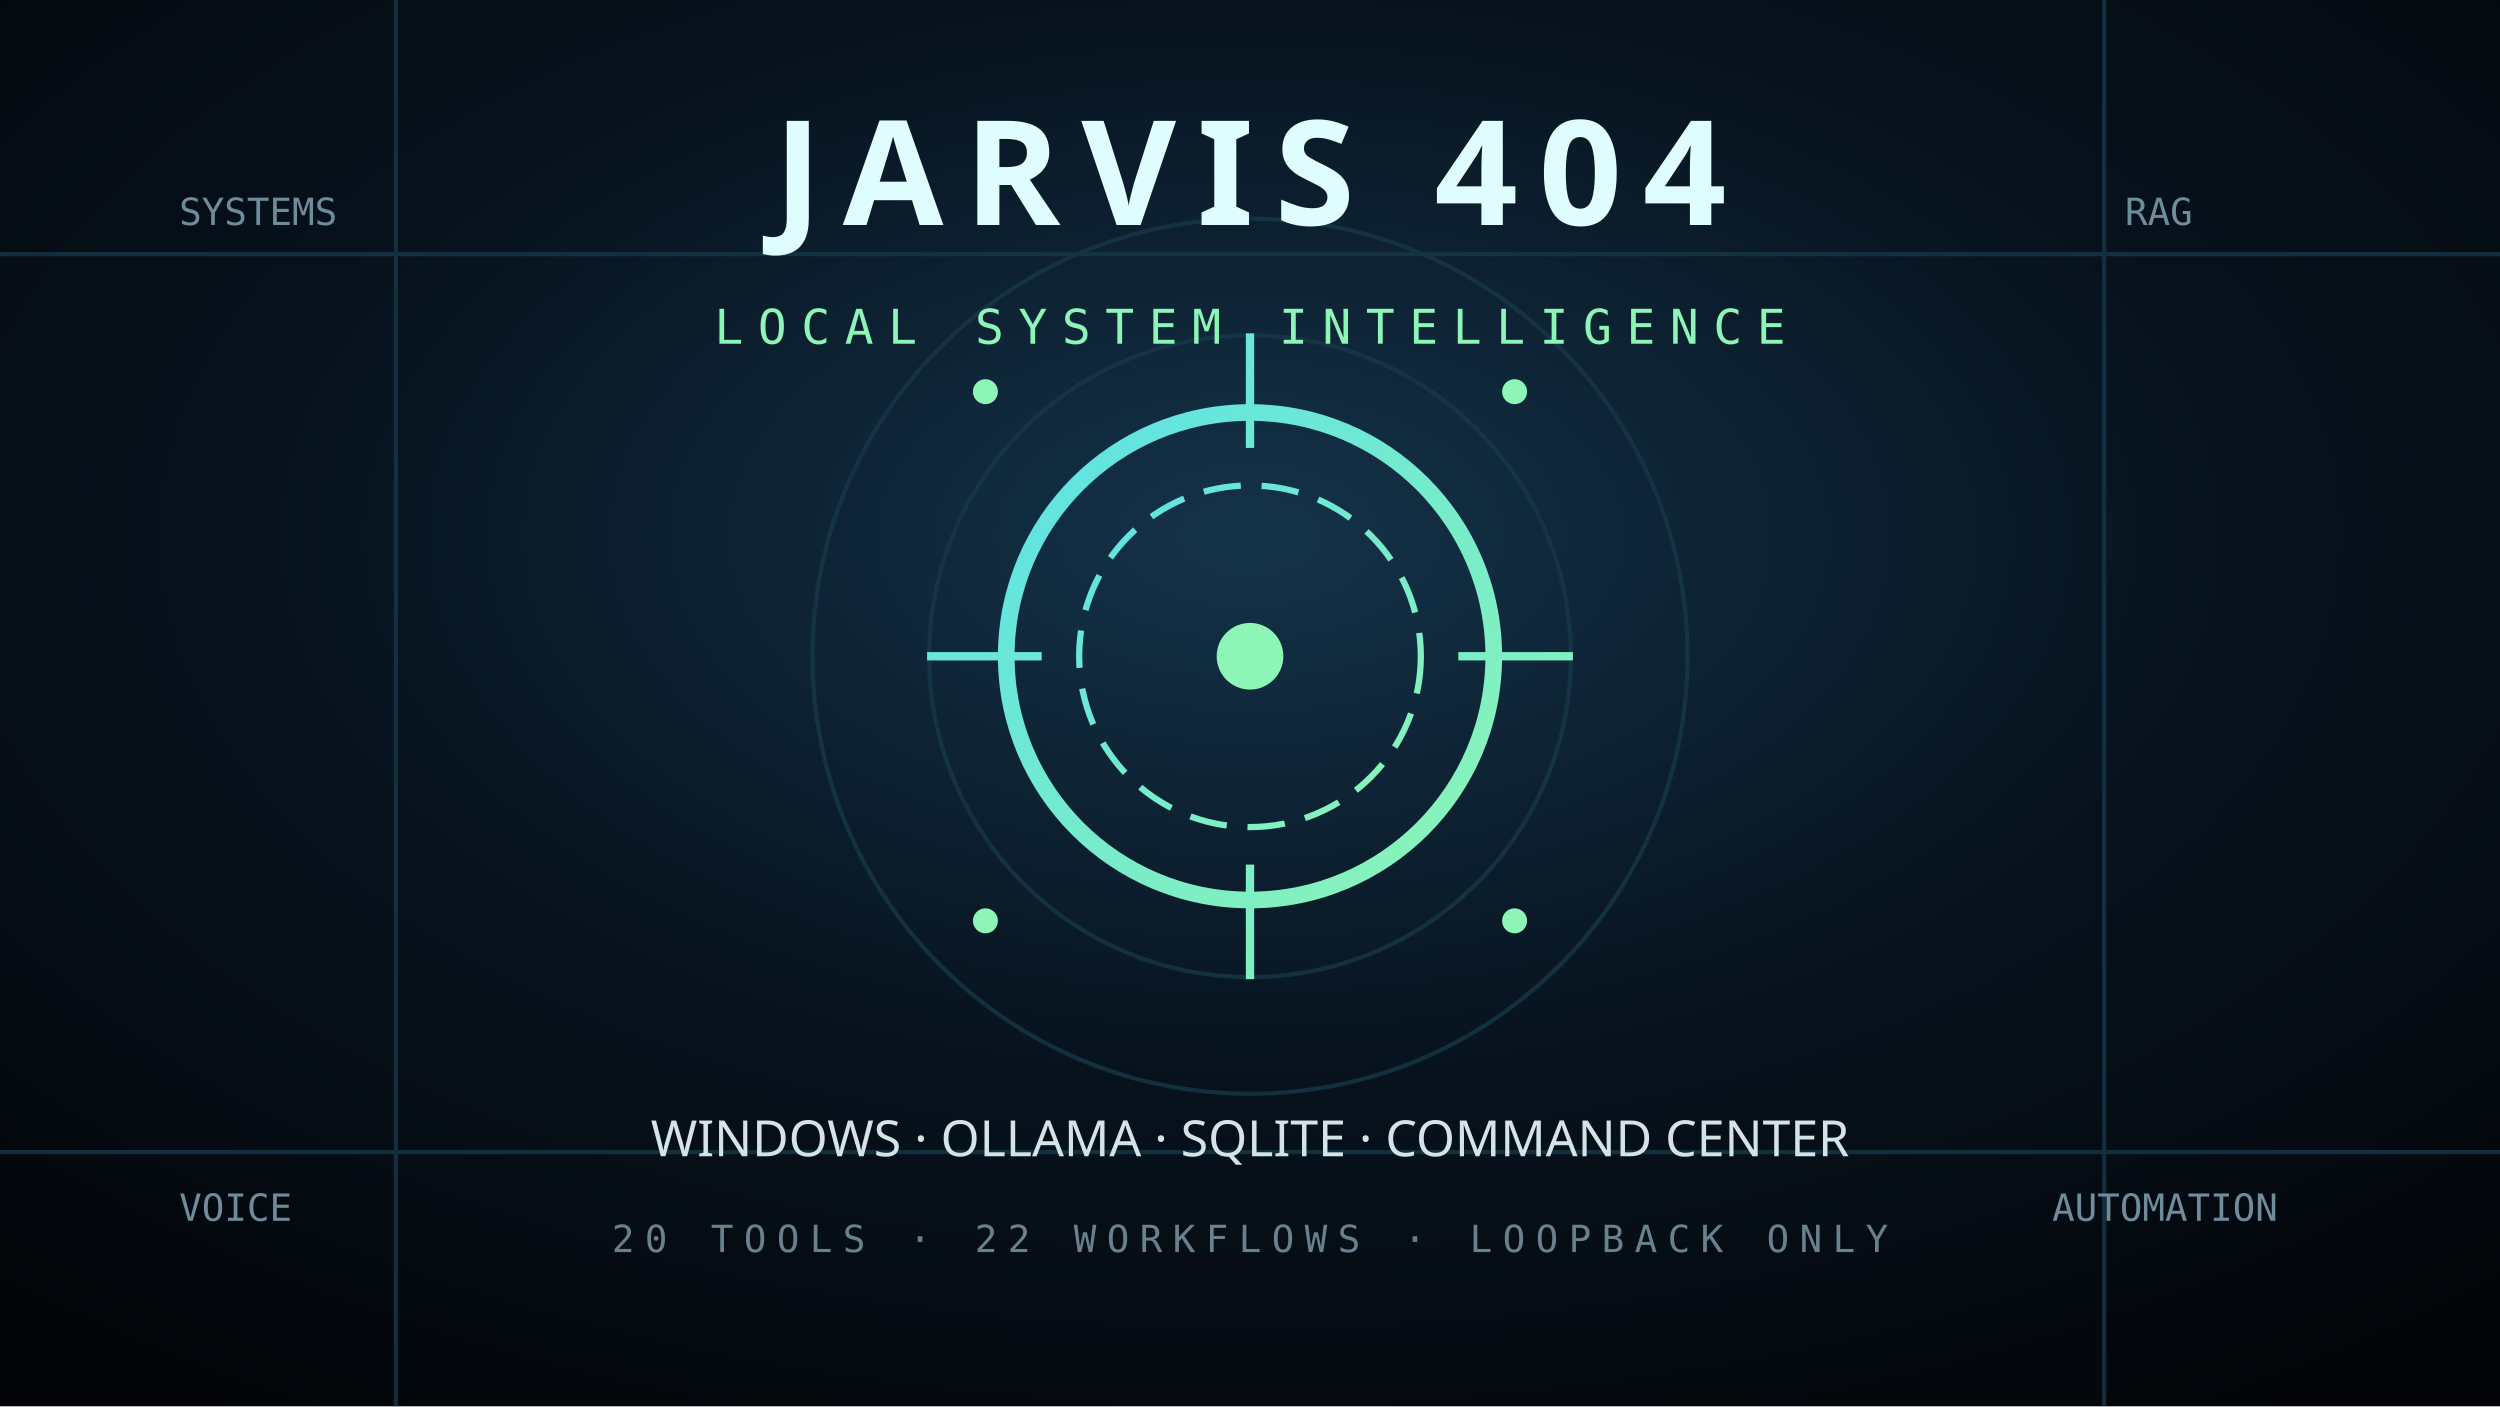
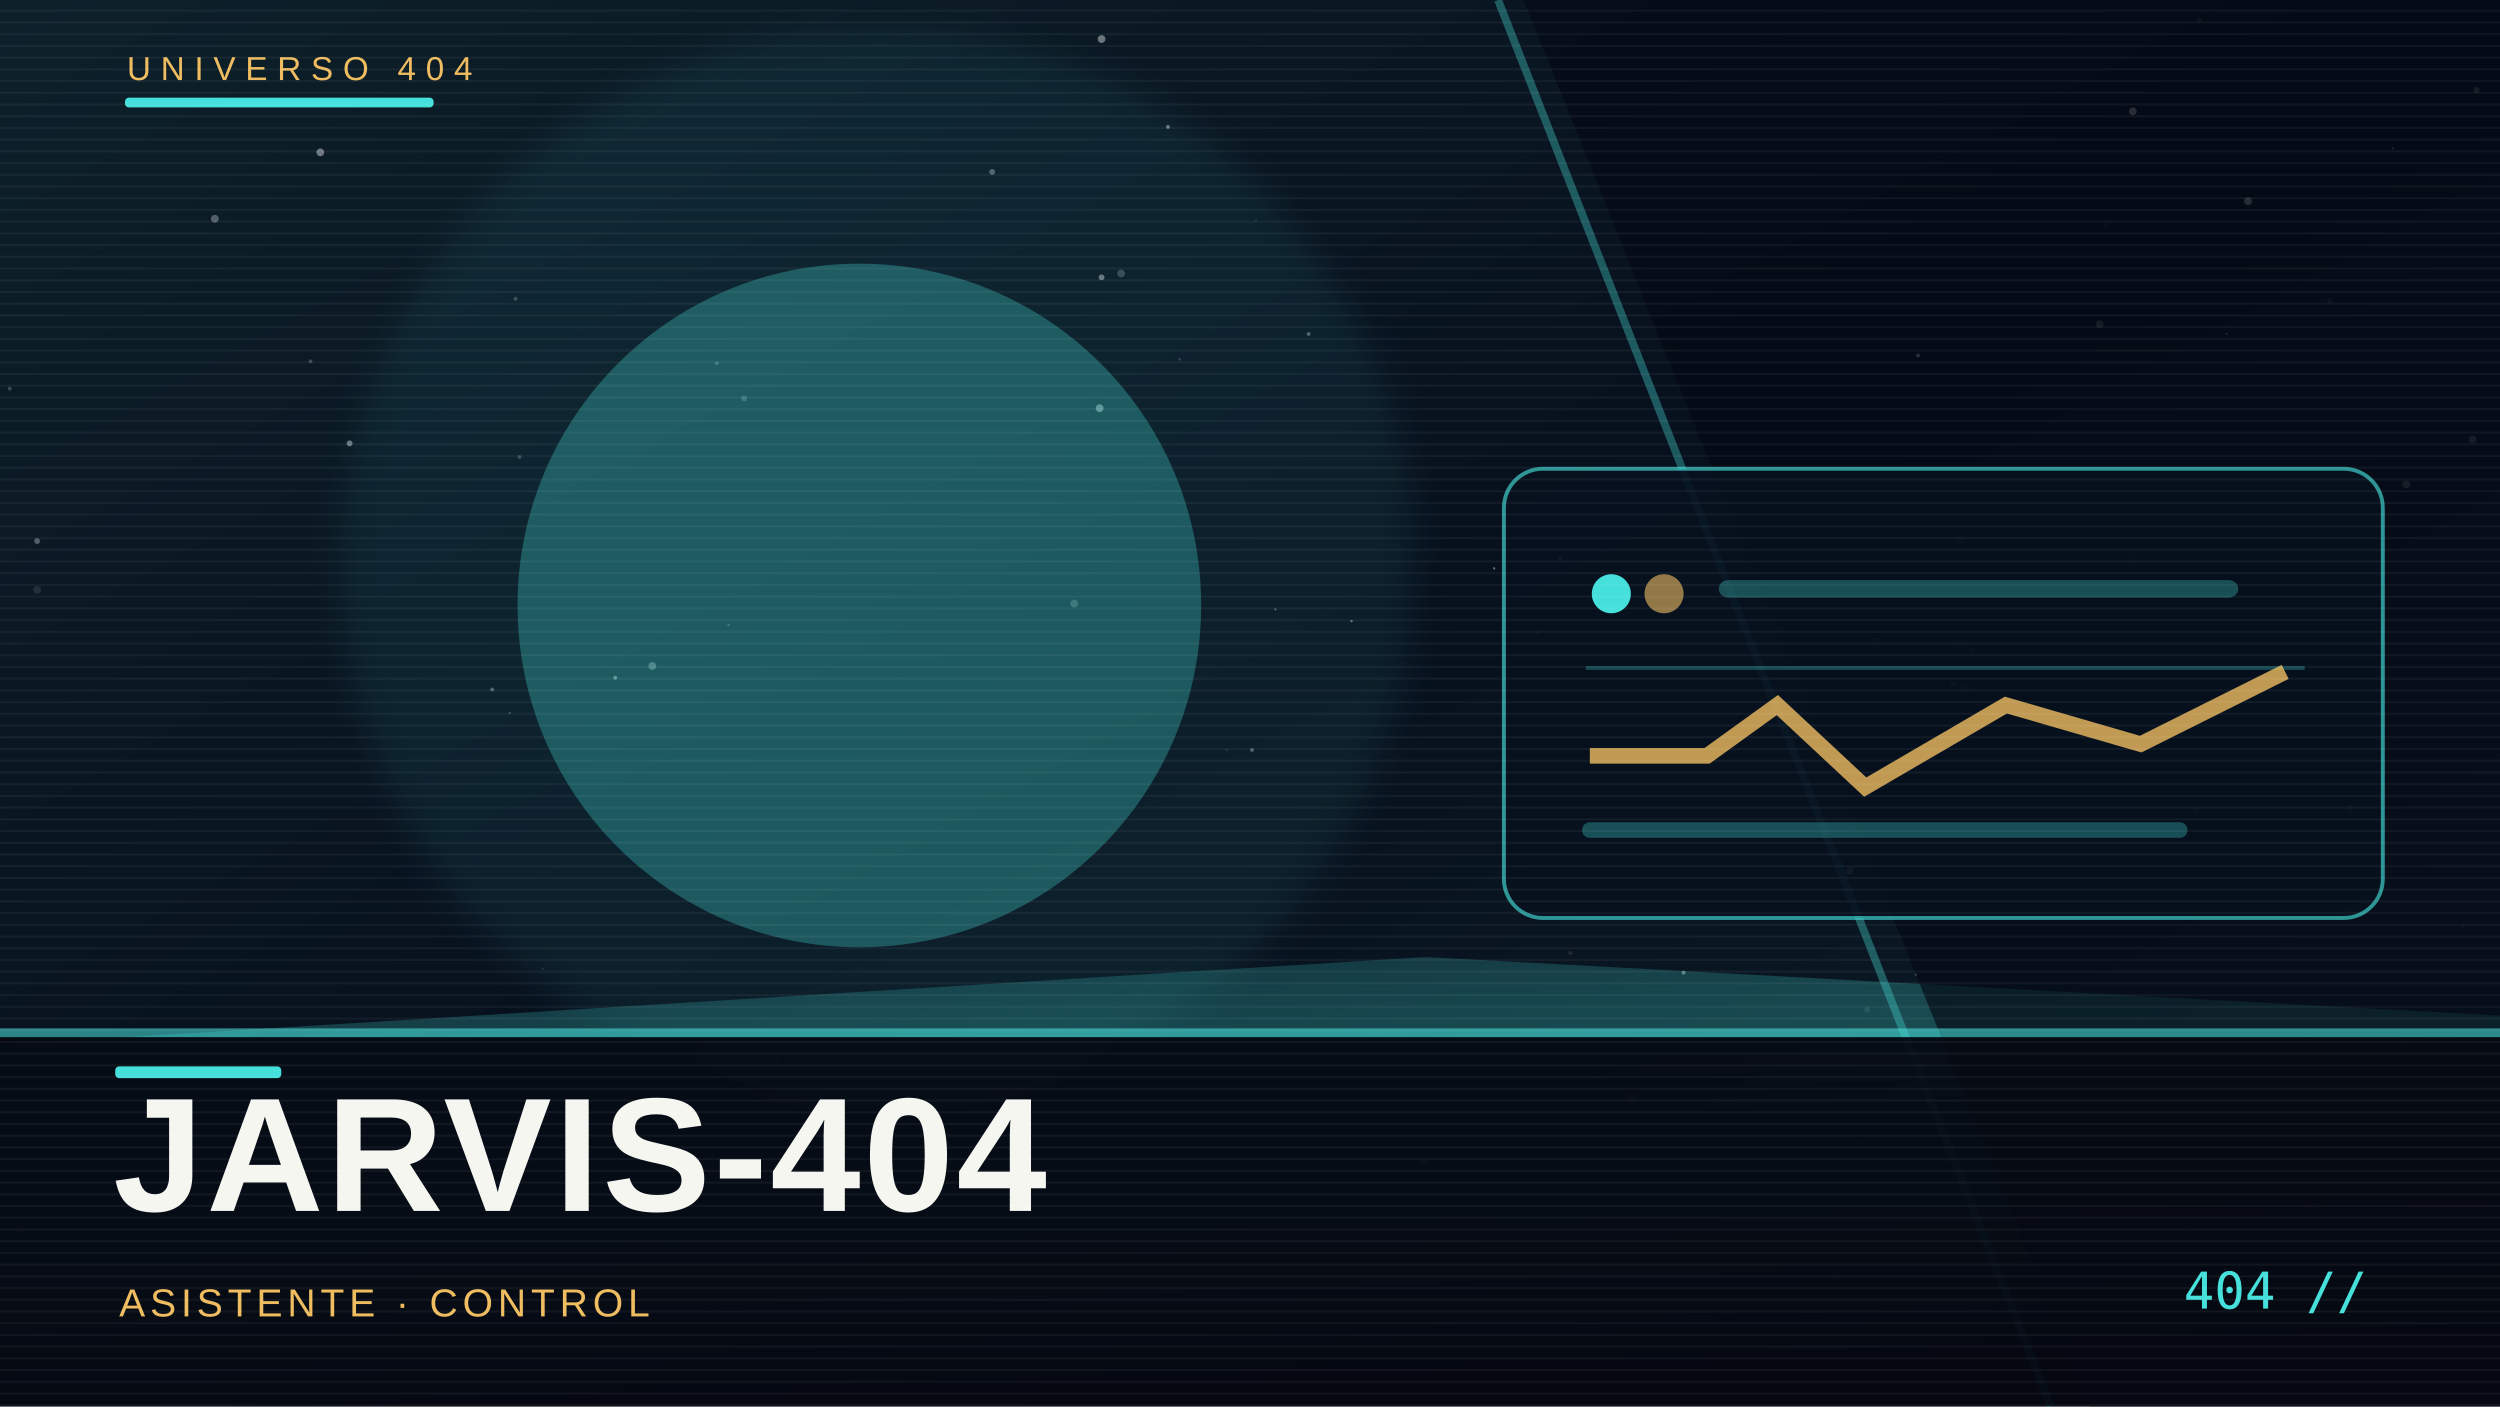
- <svg xmlns="http://www.w3.org/2000/svg" viewBox="0 0 1200 675" role="img" aria-labelledby="title desc">
+ <svg xmlns="http://www.w3.org/2000/svg" viewBox="0 0 1280 720" role="img" aria-label="Carátula artística premium de JARVIS-404">
  <defs>
-     <radialGradient id="bg" cx="50%" cy="38%" r="75%">
-       <stop offset="0" stop-color="#14334a" />
-       <stop offset=".52" stop-color="#07121d" />
-       <stop offset="1" stop-color="#030508" />
+     <linearGradient id="bg" x2="1" y2="1">
+       <stop stop-color="#0d202a" />
+       <stop offset=".5" stop-color="#07101d" />
+       <stop offset="1" stop-color="#0d202a" />
+     </linearGradient>
+     <radialGradient id="orb">
+       <stop stop-color="#45e0db" />
+       <stop offset=".45" stop-color="#0d202a" />
+       <stop offset="1" stop-color="#020810" />
    </radialGradient>
-     <linearGradient id="ring" x1="0" y1="0" x2="1" y2="1">
-       <stop stop-color="#5ce1e6" />
-       <stop offset="1" stop-color="#8df5b5" />
+     <linearGradient id="floor" x2=".2" y2="1">
+       <stop stop-color="#45e0db" stop-opacity=".12" />
+       <stop offset="1" stop-color="#020408" />
    </linearGradient>
+     <filter id="glow">
+       <feGaussianBlur stdDeviation="8" />
+     </filter>
+     <pattern id="lines" width="6" height="6" patternUnits="userSpaceOnUse">
+       <path d="M0 5.5H6" stroke="#fff" opacity=".05" />
+     </pattern>
  </defs>
-   <rect width="1200" height="675" fill="url(#bg)" />
-   <g fill="none" stroke="#173747" stroke-width="2" opacity=".8">
-     <path d="M0 122h1200M0 553h1200M190 0v675M1010 0v675" />
-     <circle cx="600" cy="315" r="210" />
-     <circle cx="600" cy="315" r="154" />
+   <rect width="1280" height="720" fill="url(#bg)" />
+   <circle cx="765" cy="291" r="0.6" fill="#fff" opacity=".4" />
+   <circle cx="799" cy="286" r="1" fill="#fff" opacity=".4" />
+   <circle cx="1006" cy="352" r="2" fill="#fff" opacity=".3" />
+   <circle cx="636" cy="668" r="1" fill="#fff" opacity=".4" />
+   <circle cx="1268" cy="46" r="1.5" fill="#fff" opacity=".2" />
+   <circle cx="550" cy="309" r="2" fill="#fff" opacity=".2" />
+   <circle cx="940" cy="656" r="1.5" fill="#fff" opacity=".2" />
+   <circle cx="862" cy="498" r="1" fill="#fff" opacity=".4" />
+   <circle cx="11" cy="629" r="1.5" fill="#fff" opacity=".2" />
+   <circle cx="919" cy="608" r="0.6" fill="#fff" opacity=".4" />
+   <circle cx="252" cy="353" r="1" fill="#fff" opacity=".3" />
+   <circle cx="237" cy="687" r="1" fill="#fff" opacity=".2" />
+   <circle cx="268" cy="577" r="1" fill="#fff" opacity=".1" />
+   <circle cx="604" cy="184" r="0.6" fill="#fff" opacity=".2" />
+   <circle cx="628" cy="384" r="0.6" fill="#fff" opacity=".1" />
+   <circle cx="946" cy="532" r="1" fill="#fff" opacity=".4" />
+   <circle cx="1126" cy="10" r="1.5" fill="#fff" opacity=".1" />
+   <circle cx="831" cy="646" r="1.5" fill="#fff" opacity=".2" />
+   <circle cx="947" cy="446" r="2" fill="#fff" opacity=".4" />
+   <circle cx="381" cy="204" r="1.5" fill="#fff" opacity=".2" />
+   <circle cx="164" cy="78" r="2" fill="#fff" opacity=".4" />
+   <circle cx="1120" cy="629" r="1.5" fill="#fff" opacity=".3" />
+   <circle cx="334" cy="341" r="2" fill="#fff" opacity=".3" />
+   <circle cx="564" cy="142" r="1.5" fill="#fff" opacity=".4" />
+   <circle cx="779" cy="445" r="1" fill="#fff" opacity=".1" />
+   <circle cx="508" cy="88" r="1.5" fill="#fff" opacity=".3" />
+   <circle cx="19" cy="277" r="1.5" fill="#fff" opacity=".3" />
+   <circle cx="1004" cy="276" r="2" fill="#fff" opacity=".2" />
+   <circle cx="1225" cy="76" r="0.6" fill="#fff" opacity=".3" />
+   <circle cx="653" cy="312" r="0.6" fill="#fff" opacity=".3" />
+   <circle cx="1266" cy="225" r="2" fill="#fff" opacity=".2" />
+   <circle cx="956" cy="517" r="1.5" fill="#fff" opacity=".1" />
+   <circle cx="1092" cy="57" r="2" fill="#fff" opacity=".4" />
+   <circle cx="981" cy="499" r="0.6" fill="#fff" opacity=".3" />
+   <circle cx="367" cy="186" r="1" fill="#fff" opacity=".2" />
+   <circle cx="670" cy="171" r="1" fill="#fff" opacity=".3" />
+   <circle cx="266" cy="234" r="1" fill="#fff" opacity=".2" />
+   <circle cx="835" cy="562" r="2" fill="#fff" opacity=".3" />
+   <circle cx="1193" cy="154" r="1.5" fill="#fff" opacity=".1" />
+   <circle cx="261" cy="365" r="0.6" fill="#fff" opacity=".2" />
+   <circle cx="1251" cy="652" r="0.6" fill="#fff" opacity=".4" />
+   <circle cx="540" cy="533" r="0.6" fill="#fff" opacity=".1" />
+   <circle cx="1261" cy="474" r="1" fill="#fff" opacity=".1" />
+   <circle cx="1004" cy="330" r="1" fill="#fff" opacity=".3" />
+   <circle cx="1124" cy="415" r="1.5" fill="#fff" opacity=".3" />
+   <circle cx="1151" cy="103" r="2" fill="#fff" opacity=".4" />
+   <circle cx="564" cy="20" r="2" fill="#fff" opacity=".4" />
+   <circle cx="1184" cy="428" r="1.5" fill="#fff" opacity=".1" />
+   <circle cx="19" cy="302" r="2" fill="#fff" opacity=".1" />
+   <circle cx="278" cy="496" r="0.6" fill="#fff" opacity=".1" />
+   <circle cx="1127" cy="261" r="0.6" fill="#fff" opacity=".4" />
+   <circle cx="961" cy="328" r="1.5" fill="#fff" opacity=".2" />
+   <circle cx="159" cy="185" r="1" fill="#fff" opacity=".2" />
+   <circle cx="1226" cy="379" r="0.6" fill="#fff" opacity=".1" />
+   <circle cx="315" cy="347" r="1" fill="#fff" opacity=".4" />
+   <circle cx="643" cy="113" r="0.6" fill="#fff" opacity=".1" />
+   <circle cx="1231" cy="535" r="2" fill="#fff" opacity=".3" />
+   <circle cx="641" cy="384" r="1" fill="#fff" opacity=".3" />
+   <circle cx="373" cy="320" r="0.6" fill="#fff" opacity=".2" />
+   <circle cx="1023" cy="412" r="0.6" fill="#fff" opacity=".4" />
+   <circle cx="563" cy="209" r="2" fill="#fff" opacity=".4" />
+   <circle cx="1000" cy="350" r="1.5" fill="#fff" opacity=".4" />
+   <circle cx="358" cy="675" r="1.5" fill="#fff" opacity=".4" />
+   <circle cx="5" cy="199" r="1" fill="#fff" opacity=".2" />
+   <circle cx="879" cy="658" r="0.6" fill="#fff" opacity=".2" />
+   <circle cx="1075" cy="166" r="2" fill="#fff" opacity=".2" />
+   <circle cx="264" cy="153" r="1" fill="#fff" opacity=".2" />
+   <circle cx="729" cy="594" r="2" fill="#fff" opacity=".4" />
+   <circle cx="1232" cy="248" r="2" fill="#fff" opacity=".2" />
+   <circle cx="1203" cy="414" r="2" fill="#fff" opacity=".4" />
+   <circle cx="1223" cy="691" r="2" fill="#fff" opacity=".4" />
+   <circle cx="952" cy="585" r="0.6" fill="#fff" opacity=".1" />
+   <circle cx="804" cy="488" r="1" fill="#fff" opacity=".1" />
+   <circle cx="982" cy="182" r="1" fill="#fff" opacity=".4" />
+   <circle cx="787" cy="324" r="1" fill="#fff" opacity=".2" />
+   <circle cx="1140" cy="171" r="0.6" fill="#fff" opacity=".3" />
+   <circle cx="1092" cy="285" r="2" fill="#fff" opacity=".2" />
+   <circle cx="1092" cy="287" r="1" fill="#fff" opacity=".1" />
+   <circle cx="912" cy="322" r="0.6" fill="#fff" opacity=".3" />
+   <circle cx="574" cy="140" r="2" fill="#fff" opacity=".2" />
+   <circle cx="398" cy="543" r="1" fill="#fff" opacity=".4" />
+   <circle cx="110" cy="112" r="2" fill="#fff" opacity=".3" />
+   <circle cx="1078" cy="115" r="0.6" fill="#fff" opacity=".1" />
+   <circle cx="1010" cy="333" r="1.5" fill="#fff" opacity=".2" />
+   <circle cx="598" cy="65" r="1" fill="#fff" opacity=".4" />
+   <circle cx="179" cy="227" r="1.5" fill="#fff" opacity=".4" />
+   <circle cx="475" cy="622" r="1.5" fill="#fff" opacity=".3" />
+   <circle cx="692" cy="318" r="0.6" fill="#fff" opacity=".4" />
+   <circle cx="414" cy="575" r="2" fill="#fff" opacity=".2" />
+   <circle cx="985" cy="546" r="1" fill="#fff" opacity=".3" />
+   <circle cx="450" cy="290" r="275" fill="#45e0db" opacity=".07" filter="url(#glow)" />
+   <path d="M0 535L730 490L1280 520V720H0Z" fill="url(#floor)" />
+   <g>
+     <circle cx="440" cy="310" r="175" fill="#45e0db" opacity=".3" />
  </g>
-   <g transform="translate(600 315)" fill="none" stroke="url(#ring)">
-     <circle r="117" stroke-width="8" />
-     <circle r="82" stroke-width="3" stroke-dasharray="18 10" />
-     <path d="M-155 0h55M100 0h55M0-155v55M0 100v55" stroke-width="4" />
+   <path d="M780 0L1280 0V720H1070Z" fill="#030713" opacity=".65" />
+   <path d="M767 0L1050 720" stroke="#45e0db" stroke-width="4" opacity=".35" />
+   <rect x="64" y="50" width="158" height="5" rx="2" fill="#45e0db" />
+   <text x="65" y="41" font-family="Arial,sans-serif" font-size="17" letter-spacing="5" fill="#efbd60">UNIVERSO 404</text>
+   <g transform="translate(770 240)">
+     <rect width="450" height="230" rx="20" fill="#07111e" opacity=".91" stroke="#45e0db" stroke-opacity=".7" stroke-width="2" />
+     <circle cx="55" cy="64" r="10" fill="#45e0db" />
+     <circle cx="82" cy="64" r="10" fill="#efbd60" opacity=".6" />
+     <rect x="110" y="57" width="266" height="9" rx="5" fill="#45e0db" opacity=".3" />
+     <path d="M42 102H410" stroke="#45e0db" stroke-opacity=".27" stroke-width="2" />
+     <path d="M44 147h60l36 -26l45 42l72 -42l69 20l74 -37" stroke="#efbd60" stroke-width="8" fill="none" opacity=".8" />
+     <path d="M44 185h302" stroke="#45e0db" stroke-opacity=".3" stroke-width="8" stroke-linecap="round" />
  </g>
-   <g fill="#8df5b5">
-     <circle cx="600" cy="315" r="16" />
-     <circle cx="473" cy="188" r="6" />
-     <circle cx="727" cy="188" r="6" />
-     <circle cx="473" cy="442" r="6" />
-     <circle cx="727" cy="442" r="6" />
-   </g>
-   <g font-family="monospace" fill="#6f8c9b" font-size="18">
-     <text x="86" y="108">SYSTEMS</text>
-     <text x="1020" y="108">RAG</text>
-     <text x="86" y="586">VOICE</text>
-     <text x="985" y="586">AUTOMATION</text>
-   </g>
-   <text x="600" y="108" text-anchor="middle" fill="#dffcff" font-family="system-ui,sans-serif" font-size="70" font-weight="800" letter-spacing="10">JARVIS 404</text>
-   <text x="600" y="165" text-anchor="middle" fill="#8df5b5" font-family="monospace" font-size="23" letter-spacing="7">LOCAL SYSTEM INTELLIGENCE</text>
-   <text x="600" y="555" text-anchor="middle" fill="#d4e3e8" font-family="system-ui,sans-serif" font-size="24">WINDOWS · OLLAMA · SQLITE · COMMAND CENTER</text>
-   <text x="600" y="601" text-anchor="middle" fill="#68818d" font-family="monospace" font-size="18" letter-spacing="5">20 TOOLS · 22 WORKFLOWS · LOOPBACK ONLY</text>
+   <path d="M0 529H1280" stroke="#45e0db" stroke-opacity=".55" stroke-width="5" />
+   <rect y="531" width="1280" height="189" fill="#050912" opacity=".94" />
+   <rect x="59" y="546" width="85" height="6" fill="#45e0db" rx="2" />
+   <text x="58" y="620" font-family="Arial,DejaVu Sans,sans-serif" font-size="83" font-weight="900" fill="#f6f6f1" letter-spacing="1.5">JARVIS-404</text>
+   <text x="61" y="674" font-family="Arial,DejaVu Sans,sans-serif" font-size="20" font-weight="500" fill="#efbd60" letter-spacing="2.5">ASISTENTE · CONTROL</text>
+   <text x="1212" y="670" text-anchor="end" font-family="monospace" font-size="26" fill="#45e0db">404 //</text>
+   <rect width="1280" height="720" fill="url(#lines)" />
</svg>
